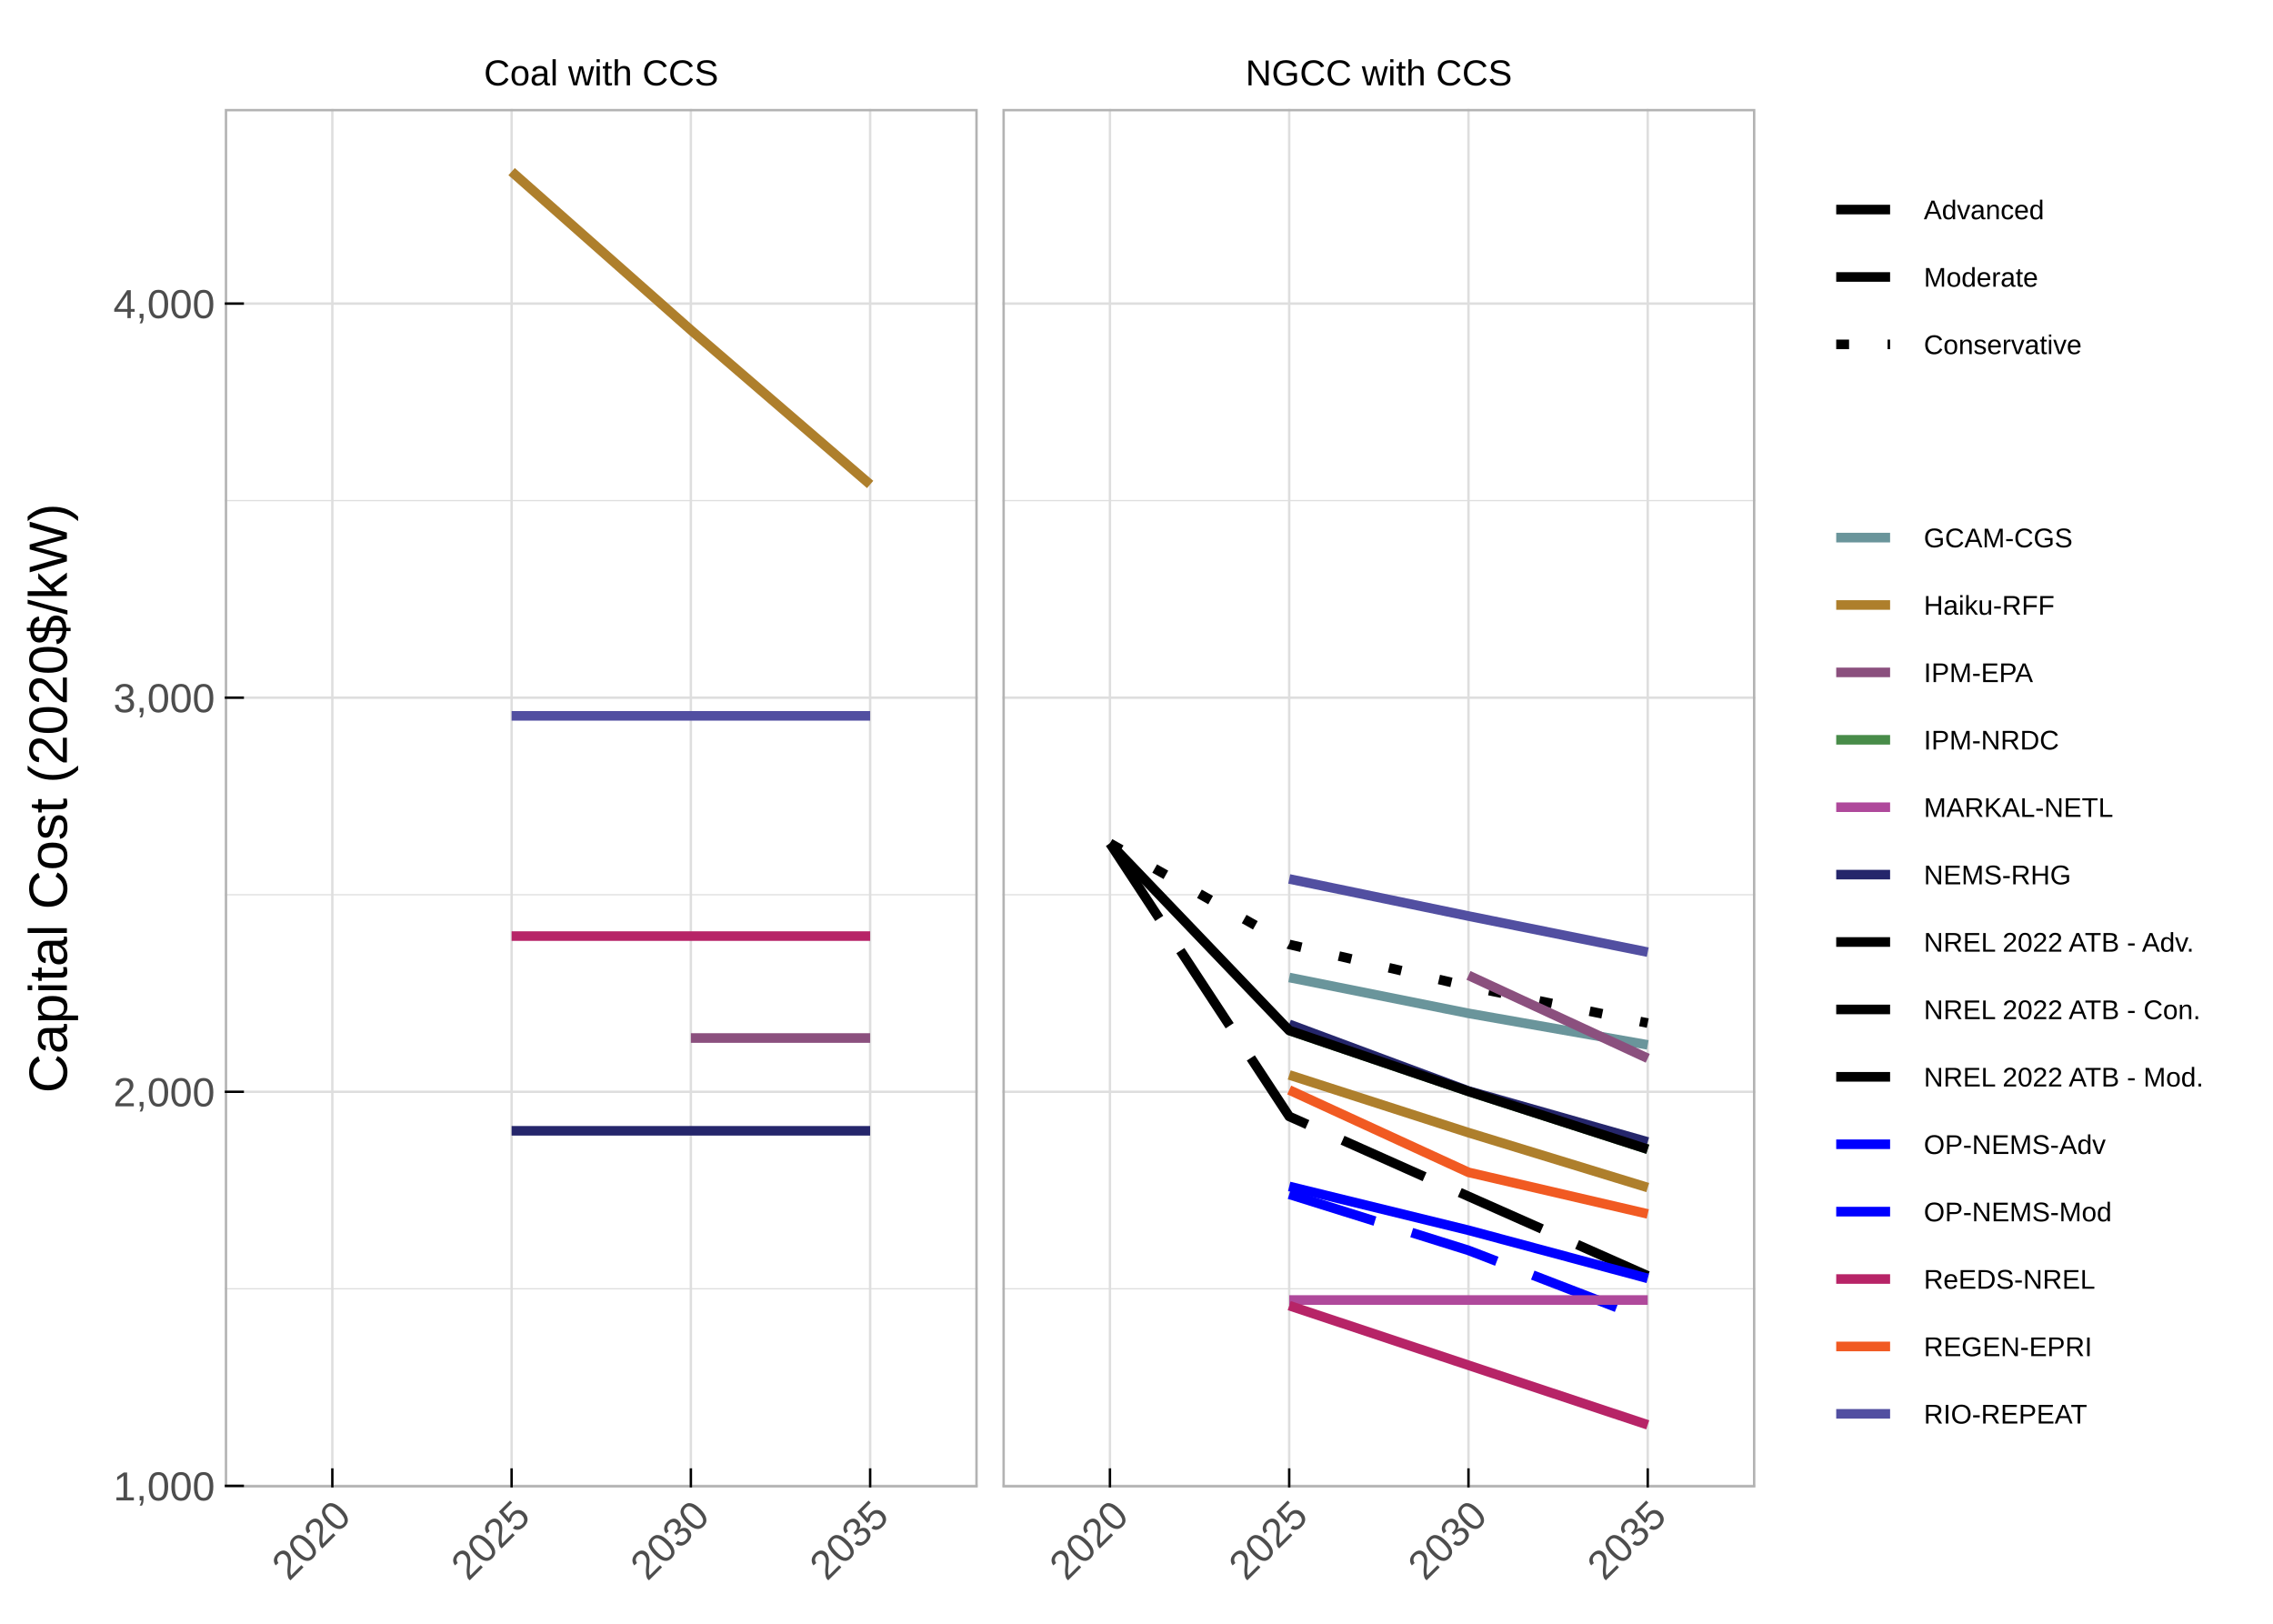
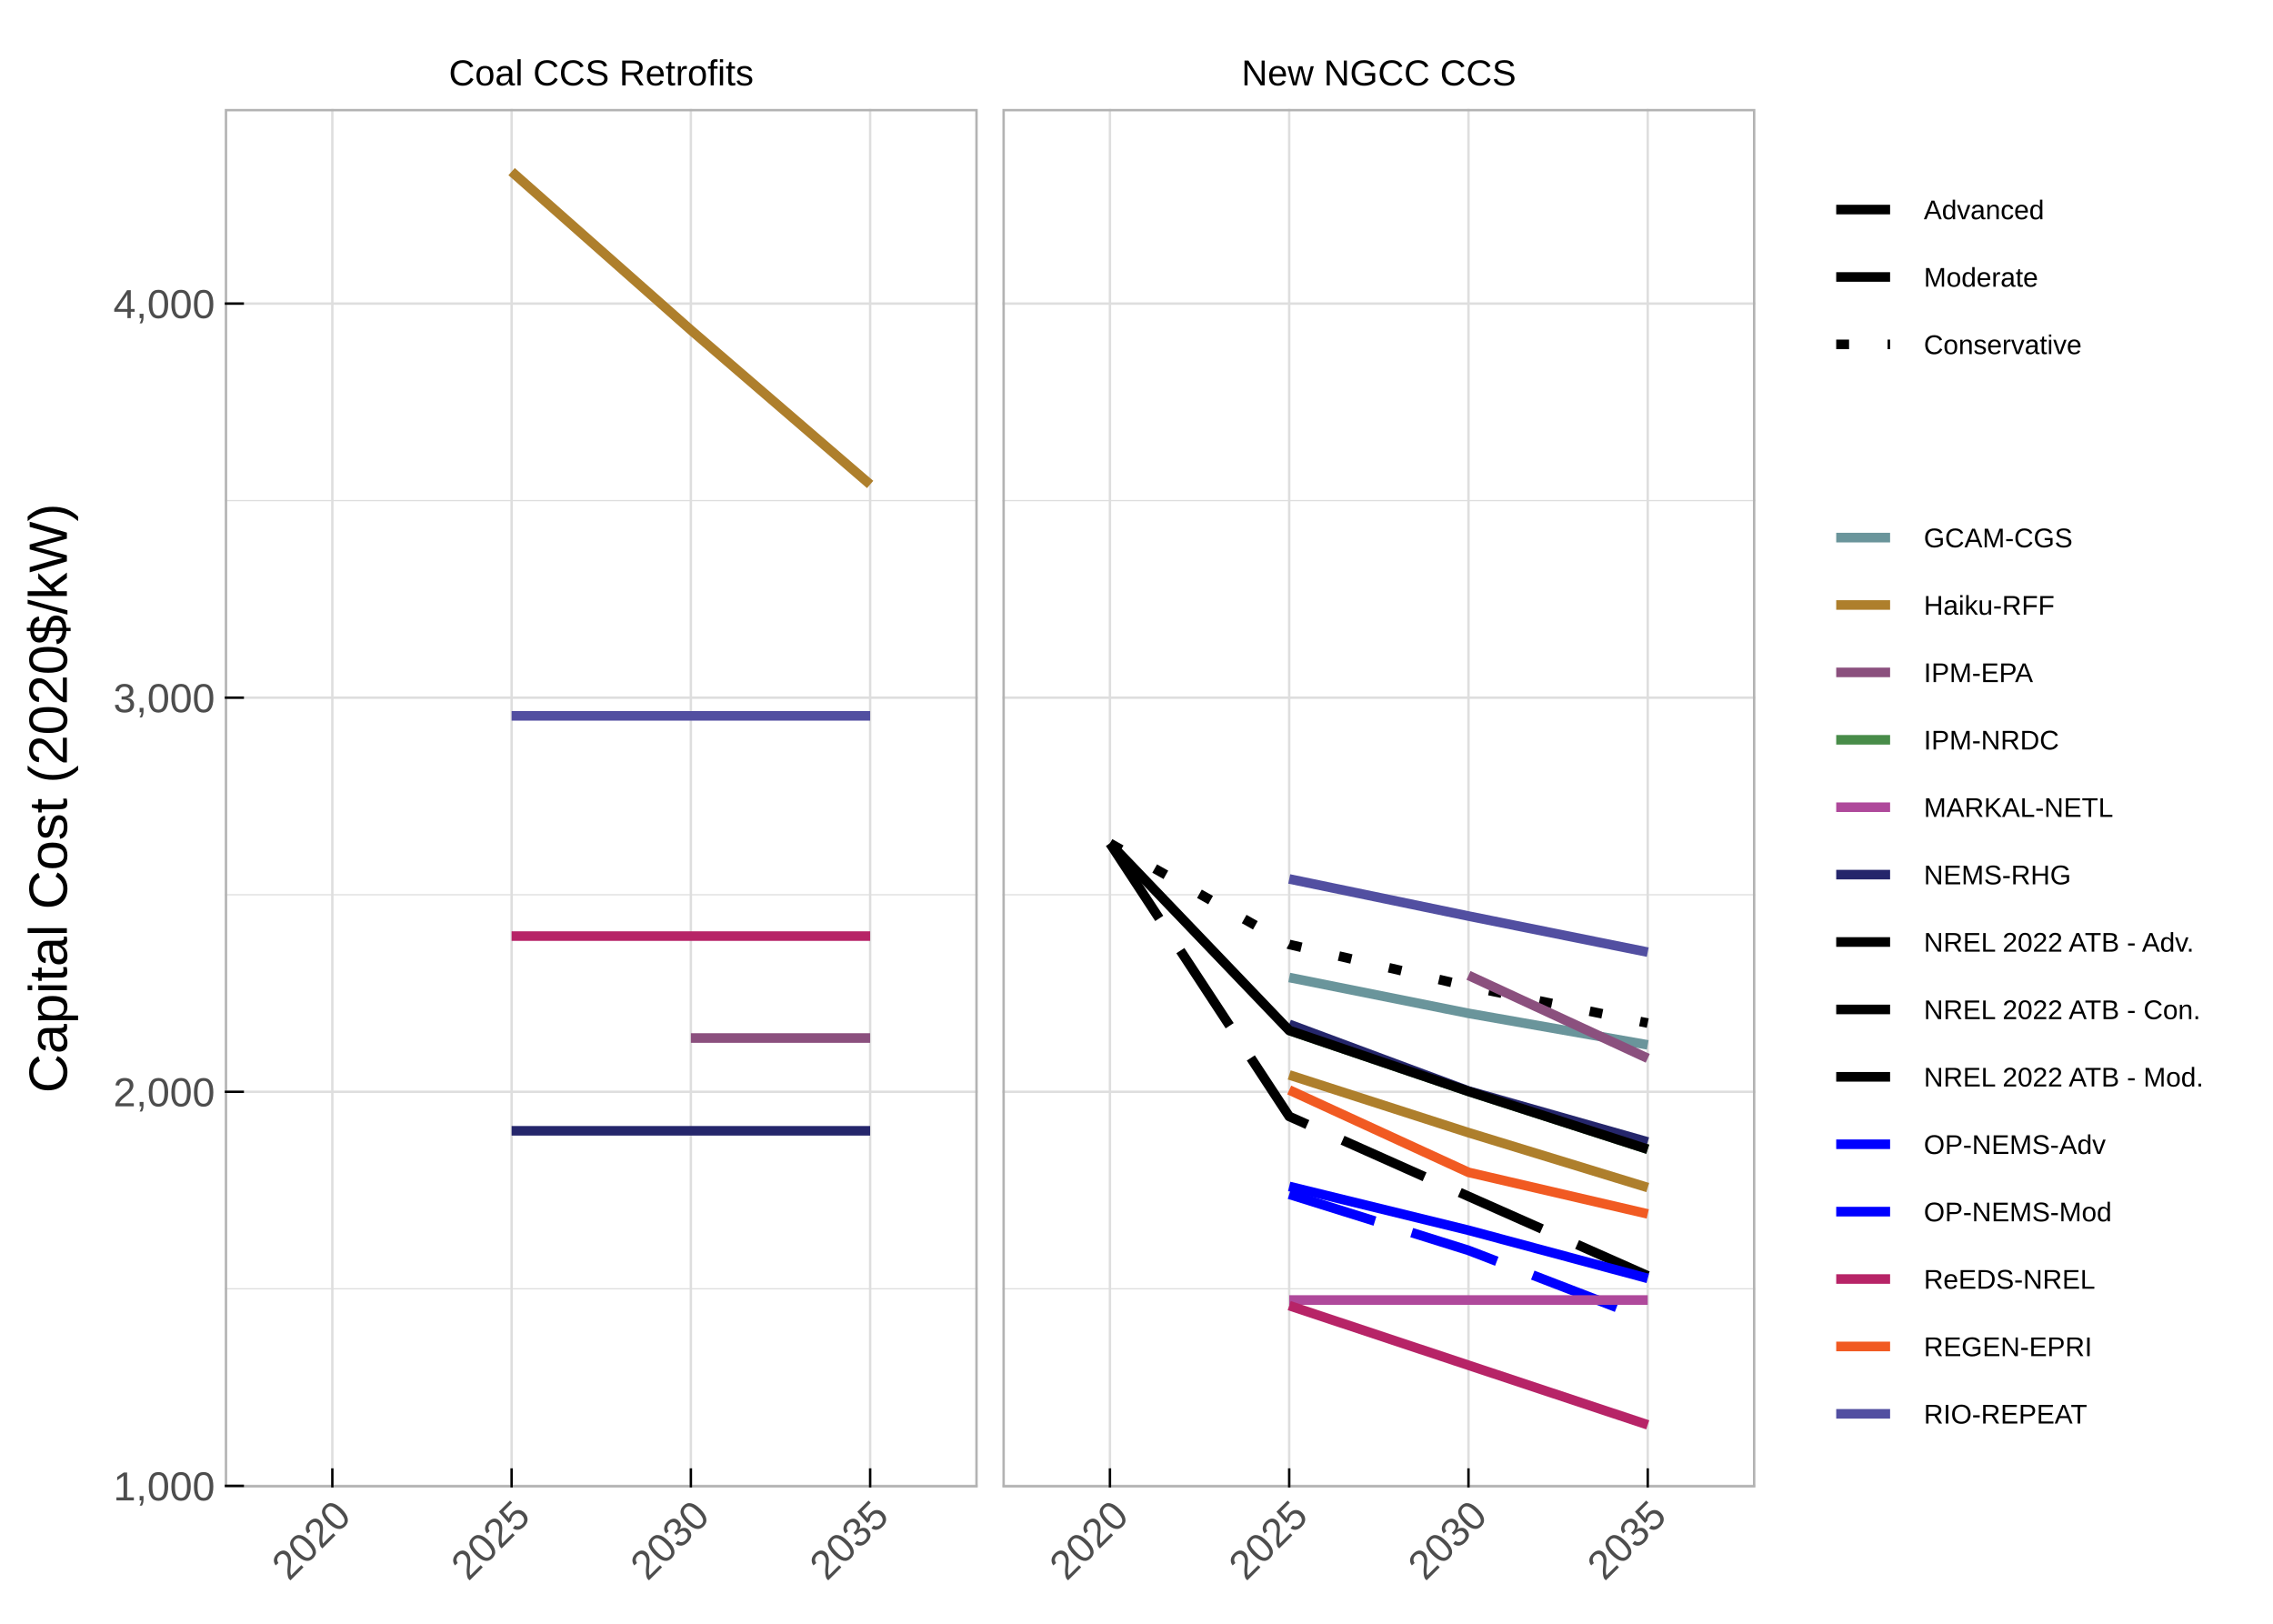
<svg xmlns="http://www.w3.org/2000/svg" class="svglite" width="504.00pt" height="360.00pt" viewBox="0 0 504.00 360.00">
  <defs>
    <style type="text/css">
    .svglite line, .svglite polyline, .svglite polygon, .svglite path, .svglite rect, .svglite circle {
      fill: none;
      stroke: #000000;
      stroke-linecap: round;
      stroke-linejoin: round;
      stroke-miterlimit: 10.00;
    }
    .svglite text {
      white-space: pre;
    }
  </style>
  </defs>
  <rect width="100%" height="100%" style="stroke: none; fill: #FFFFFF;" />
  <defs>
    <clipPath id="cpMC4wMHw1MDQuMDB8MC4wMHwzNjAuMDA=">
      <rect x="0.00" y="0.00" width="504.00" height="360.00" />
    </clipPath>
  </defs>
  <g clip-path="url(#cpMC4wMHw1MDQuMDB8MC4wMHwzNjAuMDA=)">
    <rect x="0" y="0" width="504.00" height="360.00" style="stroke-width: 1.07; stroke: #FFFFFF; fill: #FFFFFF;" />
  </g>
  <defs>
    <clipPath id="cpNDkuODR8MjE2Ljc5fDI0LjE1fDMyOS43OQ==">
      <rect x="49.84" y="24.15" width="166.95" height="305.64" />
    </clipPath>
  </defs>
  <g clip-path="url(#cpNDkuODR8MjE2Ljc5fDI0LjE1fDMyOS43OQ==)">
    <rect x="49.84" y="24.15" width="166.95" height="305.64" style="stroke-width: 1.07; stroke: none; fill: #FFFFFF;" />
    <polyline points="49.84,285.74 216.79,285.74 " style="stroke-width: 0.27; stroke: #DEDEDE; stroke-linecap: butt;" />
    <polyline points="49.84,198.37 216.79,198.37 " style="stroke-width: 0.27; stroke: #DEDEDE; stroke-linecap: butt;" />
    <polyline points="49.84,110.99 216.79,110.99 " style="stroke-width: 0.27; stroke: #DEDEDE; stroke-linecap: butt;" />
    <polyline points="49.84,329.43 216.79,329.43 " style="stroke-width: 0.53; stroke: #DEDEDE; stroke-linecap: butt;" />
    <polyline points="49.84,242.06 216.79,242.06 " style="stroke-width: 0.53; stroke: #DEDEDE; stroke-linecap: butt;" />
    <polyline points="49.84,154.68 216.79,154.68 " style="stroke-width: 0.53; stroke: #DEDEDE; stroke-linecap: butt;" />
    <polyline points="49.84,67.31 216.79,67.31 " style="stroke-width: 0.53; stroke: #DEDEDE; stroke-linecap: butt;" />
    <polyline points="73.69,329.79 73.69,24.15 " style="stroke-width: 0.53; stroke: #DEDEDE; stroke-linecap: butt;" />
    <polyline points="113.44,329.79 113.44,24.15 " style="stroke-width: 0.53; stroke: #DEDEDE; stroke-linecap: butt;" />
    <polyline points="153.19,329.79 153.19,24.15 " style="stroke-width: 0.53; stroke: #DEDEDE; stroke-linecap: butt;" />
    <polyline points="192.94,329.79 192.94,24.15 " style="stroke-width: 0.53; stroke: #DEDEDE; stroke-linecap: butt;" />
    <polyline points="113.44,38.05 153.19,73.18 192.94,107.41 " style="stroke-width: 2.13; stroke: #AE7F2C; stroke-linecap: butt;" />
    <polyline points="153.19,230.14 192.94,230.14 " style="stroke-width: 2.13; stroke: #8B507E; stroke-linecap: butt;" />
    <polyline points="113.44,250.71 153.19,250.71 192.94,250.71 " style="stroke-width: 2.13; stroke: #25266B; stroke-linecap: butt;" />
    <polyline points="113.44,207.54 153.19,207.54 192.94,207.54 " style="stroke-width: 2.13; stroke: #B72467; stroke-linecap: butt;" />
    <polyline points="113.44,158.71 153.19,158.71 192.94,158.71 " style="stroke-width: 2.13; stroke: #524FA1; stroke-linecap: butt;" />
    <rect x="49.84" y="24.15" width="166.95" height="305.64" style="stroke-width: 1.07; stroke: #B3B3B3;" />
  </g>
  <g clip-path="url(#cpMC4wMHw1MDQuMDB8MC4wMHwzNjAuMDA=)">
</g>
  <defs>
    <clipPath id="cpMjIyLjI3fDM4OS4yMXwyNC4xNXwzMjkuNzk=">
      <rect x="222.27" y="24.15" width="166.95" height="305.64" />
    </clipPath>
  </defs>
  <g clip-path="url(#cpMjIyLjI3fDM4OS4yMXwyNC4xNXwzMjkuNzk=)">
    <rect x="222.27" y="24.15" width="166.95" height="305.64" style="stroke-width: 1.07; stroke: none; fill: #FFFFFF;" />
    <polyline points="222.27,285.74 389.21,285.74 " style="stroke-width: 0.27; stroke: #DEDEDE; stroke-linecap: butt;" />
    <polyline points="222.27,198.37 389.21,198.37 " style="stroke-width: 0.27; stroke: #DEDEDE; stroke-linecap: butt;" />
    <polyline points="222.27,110.99 389.21,110.99 " style="stroke-width: 0.27; stroke: #DEDEDE; stroke-linecap: butt;" />
    <polyline points="222.27,329.43 389.21,329.43 " style="stroke-width: 0.53; stroke: #DEDEDE; stroke-linecap: butt;" />
    <polyline points="222.27,242.06 389.21,242.06 " style="stroke-width: 0.53; stroke: #DEDEDE; stroke-linecap: butt;" />
    <polyline points="222.27,154.68 389.21,154.68 " style="stroke-width: 0.53; stroke: #DEDEDE; stroke-linecap: butt;" />
    <polyline points="222.27,67.31 389.21,67.31 " style="stroke-width: 0.53; stroke: #DEDEDE; stroke-linecap: butt;" />
    <polyline points="246.11,329.79 246.11,24.15 " style="stroke-width: 0.53; stroke: #DEDEDE; stroke-linecap: butt;" />
    <polyline points="285.86,329.79 285.86,24.15 " style="stroke-width: 0.53; stroke: #DEDEDE; stroke-linecap: butt;" />
    <polyline points="325.61,329.79 325.61,24.15 " style="stroke-width: 0.53; stroke: #DEDEDE; stroke-linecap: butt;" />
    <polyline points="365.36,329.79 365.36,24.15 " style="stroke-width: 0.53; stroke: #DEDEDE; stroke-linecap: butt;" />
    <polyline points="246.11,186.97 285.86,247.52 325.61,265.25 365.36,282.87 " style="stroke-width: 2.13; stroke-dasharray: 19.92,8.54; stroke-linecap: butt;" />
    <polyline points="285.86,264.79 325.61,277.22 365.36,292.53 " style="stroke-width: 2.13; stroke: #0000FF; stroke-dasharray: 19.92,8.54; stroke-linecap: butt;" />
    <polyline points="246.11,186.97 285.86,209.39 325.61,218.69 365.36,226.83 " style="stroke-width: 2.13; stroke-dasharray: 2.85,8.54; stroke-linecap: butt;" />
    <polyline points="285.86,216.72 325.61,224.67 365.36,231.66 " style="stroke-width: 2.13; stroke: #6A959B; stroke-linecap: butt;" />
    <polyline points="285.86,238.32 325.61,251.12 365.36,263.29 " style="stroke-width: 2.13; stroke: #AE7F2C; stroke-linecap: butt;" />
    <polyline points="325.61,216.25 365.36,234.64 " style="stroke-width: 2.13; stroke: #8B507E; stroke-linecap: butt;" />
    <polyline points="285.86,228.46 325.61,241.97 365.36,254.80 " style="stroke-width: 2.13; stroke: #488C49; stroke-linecap: butt;" />
    <polyline points="285.86,288.23 325.61,288.23 365.36,288.23 " style="stroke-width: 2.13; stroke: #AF499B; stroke-linecap: butt;" />
    <polyline points="285.86,227.10 325.61,241.88 365.36,253.18 " style="stroke-width: 2.13; stroke: #25266B; stroke-linecap: butt;" />
    <polyline points="246.11,186.97 285.86,228.46 325.61,241.97 365.36,254.80 " style="stroke-width: 2.13; stroke-linecap: butt;" />
    <polyline points="285.86,263.04 325.61,272.76 365.36,283.43 " style="stroke-width: 2.13; stroke: #0000FF; stroke-linecap: butt;" />
    <polyline points="285.86,289.47 325.61,302.69 365.36,315.90 " style="stroke-width: 2.13; stroke: #B72467; stroke-linecap: butt;" />
    <polyline points="285.86,241.66 325.61,259.92 365.36,269.14 " style="stroke-width: 2.13; stroke: #F15A22; stroke-linecap: butt;" />
    <polyline points="285.86,194.87 325.61,203.10 365.36,211.10 " style="stroke-width: 2.13; stroke: #524FA1; stroke-linecap: butt;" />
    <rect x="222.27" y="24.15" width="166.95" height="305.64" style="stroke-width: 1.07; stroke: #B3B3B3;" />
  </g>
  <g clip-path="url(#cpMC4wMHw1MDQuMDB8MC4wMHwzNjAuMDA=)">
</g>
  <defs>
    <clipPath id="cpNDkuODR8MjE2Ljc5fDcuOTd8MjQuMTU=">
      <rect x="49.84" y="7.97" width="166.95" height="16.18" />
    </clipPath>
  </defs>
  <g clip-path="url(#cpNDkuODR8MjE2Ljc5fDcuOTd8MjQuMTU=)">
    <rect x="49.84" y="7.97" width="166.95" height="16.18" style="stroke-width: 2.13; stroke: none;" />
-     <text x="133.31" y="18.93" text-anchor="middle" style="font-size: 8.00px; font-family: &quot;Arial&quot;;" textLength="52.01px" lengthAdjust="spacingAndGlyphs">Coal with CCS</text>
+     <text x="133.31" y="18.93" text-anchor="middle" style="font-size: 8.00px; font-family: &quot;Arial&quot;;" textLength="67.58px" lengthAdjust="spacingAndGlyphs">Coal CCS Retrofits</text>
  </g>
  <g clip-path="url(#cpMC4wMHw1MDQuMDB8MC4wMHwzNjAuMDA=)">
</g>
  <defs>
    <clipPath id="cpMjIyLjI3fDM4OS4yMXw3Ljk3fDI0LjE1">
      <rect x="222.27" y="7.97" width="166.95" height="16.18" />
    </clipPath>
  </defs>
  <g clip-path="url(#cpMjIyLjI3fDM4OS4yMXw3Ljk3fDI0LjE1)">
    <rect x="222.27" y="7.97" width="166.95" height="16.18" style="stroke-width: 2.13; stroke: none;" />
-     <text x="305.74" y="18.93" text-anchor="middle" style="font-size: 8.00px; font-family: &quot;Arial&quot;;" textLength="59.10px" lengthAdjust="spacingAndGlyphs">NGCC with CCS</text>
+     <text x="305.74" y="18.93" text-anchor="middle" style="font-size: 8.00px; font-family: &quot;Arial&quot;;" textLength="60.88px" lengthAdjust="spacingAndGlyphs">New NGCC CCS</text>
  </g>
  <g clip-path="url(#cpMC4wMHw1MDQuMDB8MC4wMHwzNjAuMDA=)">
    <polyline points="73.69,325.54 73.69,329.79 " style="stroke-width: 0.53; stroke-linecap: butt;" />
    <polyline points="113.44,325.54 113.44,329.79 " style="stroke-width: 0.53; stroke-linecap: butt;" />
    <polyline points="153.19,325.54 153.19,329.79 " style="stroke-width: 0.53; stroke-linecap: butt;" />
    <polyline points="192.94,325.54 192.94,329.79 " style="stroke-width: 0.53; stroke-linecap: butt;" />
    <text transform="translate(78.24,336.54) rotate(-45)" text-anchor="end" style="font-size: 9.00px;fill: #4D4D4D; font-family: &quot;Arial&quot;;" textLength="20.02px" lengthAdjust="spacingAndGlyphs">2020</text>
    <text transform="translate(117.99,336.54) rotate(-45)" text-anchor="end" style="font-size: 9.00px;fill: #4D4D4D; font-family: &quot;Arial&quot;;" textLength="20.02px" lengthAdjust="spacingAndGlyphs">2025</text>
    <text transform="translate(157.74,336.54) rotate(-45)" text-anchor="end" style="font-size: 9.00px;fill: #4D4D4D; font-family: &quot;Arial&quot;;" textLength="20.02px" lengthAdjust="spacingAndGlyphs">2030</text>
    <text transform="translate(197.49,336.54) rotate(-45)" text-anchor="end" style="font-size: 9.00px;fill: #4D4D4D; font-family: &quot;Arial&quot;;" textLength="20.02px" lengthAdjust="spacingAndGlyphs">2035</text>
    <polyline points="246.11,325.54 246.11,329.79 " style="stroke-width: 0.53; stroke-linecap: butt;" />
    <polyline points="285.86,325.54 285.86,329.79 " style="stroke-width: 0.53; stroke-linecap: butt;" />
    <polyline points="325.61,325.54 325.61,329.79 " style="stroke-width: 0.53; stroke-linecap: butt;" />
    <polyline points="365.36,325.54 365.36,329.79 " style="stroke-width: 0.53; stroke-linecap: butt;" />
    <text transform="translate(250.67,336.54) rotate(-45)" text-anchor="end" style="font-size: 9.00px;fill: #4D4D4D; font-family: &quot;Arial&quot;;" textLength="20.02px" lengthAdjust="spacingAndGlyphs">2020</text>
    <text transform="translate(290.42,336.54) rotate(-45)" text-anchor="end" style="font-size: 9.00px;fill: #4D4D4D; font-family: &quot;Arial&quot;;" textLength="20.02px" lengthAdjust="spacingAndGlyphs">2025</text>
    <text transform="translate(330.17,336.54) rotate(-45)" text-anchor="end" style="font-size: 9.00px;fill: #4D4D4D; font-family: &quot;Arial&quot;;" textLength="20.02px" lengthAdjust="spacingAndGlyphs">2030</text>
    <text transform="translate(369.92,336.54) rotate(-45)" text-anchor="end" style="font-size: 9.00px;fill: #4D4D4D; font-family: &quot;Arial&quot;;" textLength="20.02px" lengthAdjust="spacingAndGlyphs">2035</text>
    <text x="47.65" y="332.65" text-anchor="end" style="font-size: 9.00px;fill: #4D4D4D; font-family: &quot;Arial&quot;;" textLength="22.51px" lengthAdjust="spacingAndGlyphs">1,000</text>
    <text x="47.65" y="245.28" text-anchor="end" style="font-size: 9.00px;fill: #4D4D4D; font-family: &quot;Arial&quot;;" textLength="22.51px" lengthAdjust="spacingAndGlyphs">2,000</text>
    <text x="47.65" y="157.90" text-anchor="end" style="font-size: 9.00px;fill: #4D4D4D; font-family: &quot;Arial&quot;;" textLength="22.51px" lengthAdjust="spacingAndGlyphs">3,000</text>
    <text x="47.65" y="70.53" text-anchor="end" style="font-size: 9.00px;fill: #4D4D4D; font-family: &quot;Arial&quot;;" textLength="22.51px" lengthAdjust="spacingAndGlyphs">4,000</text>
    <polyline points="54.09,329.43 49.84,329.43 " style="stroke-width: 0.53; stroke-linecap: butt;" />
    <polyline points="54.09,242.06 49.84,242.06 " style="stroke-width: 0.53; stroke-linecap: butt;" />
    <polyline points="54.09,154.68 49.84,154.68 " style="stroke-width: 0.53; stroke-linecap: butt;" />
    <polyline points="54.09,67.31 49.84,67.31 " style="stroke-width: 0.53; stroke-linecap: butt;" />
    <text transform="translate(14.83,242.34) rotate(-90)" style="font-size: 12.00px; font-family: &quot;Arial&quot;;" textLength="130.73px" lengthAdjust="spacingAndGlyphs">Capital Cost (2020$/kW)</text>
    <rect x="400.17" y="27.53" width="66.88" height="61.77" style="stroke-width: 1.07; stroke: none; fill: #FFFFFF;" />
    <rect x="405.65" y="38.99" width="14.94" height="14.94" style="stroke-width: 1.07; stroke: none; fill: #FFFFFF;" />
    <line x1="407.15" y1="46.46" x2="419.10" y2="46.46" style="stroke-width: 2.13; stroke-dasharray: 19.92,8.54; stroke-linecap: butt;" />
    <rect x="405.65" y="53.94" width="14.94" height="14.94" style="stroke-width: 1.07; stroke: none; fill: #FFFFFF;" />
    <line x1="407.15" y1="61.41" x2="419.10" y2="61.41" style="stroke-width: 2.13; stroke-linecap: butt;" />
    <rect x="405.65" y="68.88" width="14.94" height="14.94" style="stroke-width: 1.07; stroke: none; fill: #FFFFFF;" />
    <line x1="407.15" y1="76.35" x2="419.10" y2="76.35" style="stroke-width: 2.13; stroke-dasharray: 2.85,8.54; stroke-linecap: butt;" />
    <text x="426.57" y="48.61" style="font-size: 6.00px; font-family: &quot;Arial&quot;;" textLength="26.68px" lengthAdjust="spacingAndGlyphs">Advanced</text>
    <text x="426.57" y="63.56" style="font-size: 6.00px; font-family: &quot;Arial&quot;;" textLength="25.32px" lengthAdjust="spacingAndGlyphs">Moderate</text>
    <text x="426.57" y="78.50" style="font-size: 6.00px; font-family: &quot;Arial&quot;;" textLength="35.00px" lengthAdjust="spacingAndGlyphs">Conservative</text>
    <rect x="400.17" y="100.26" width="93.87" height="226.15" style="stroke-width: 1.07; stroke: none; fill: #FFFFFF;" />
    <rect x="405.65" y="111.72" width="14.94" height="14.94" style="stroke-width: 1.07; stroke: none; fill: #FFFFFF;" />
    <line x1="407.15" y1="119.19" x2="419.10" y2="119.19" style="stroke-width: 2.13; stroke: #6A959B; stroke-linecap: butt;" />
    <rect x="405.65" y="126.66" width="14.94" height="14.94" style="stroke-width: 1.07; stroke: none; fill: #FFFFFF;" />
    <line x1="407.15" y1="134.13" x2="419.10" y2="134.13" style="stroke-width: 2.13; stroke: #AE7F2C; stroke-linecap: butt;" />
    <rect x="405.65" y="141.61" width="14.94" height="14.94" style="stroke-width: 1.07; stroke: none; fill: #FFFFFF;" />
    <line x1="407.15" y1="149.08" x2="419.10" y2="149.08" style="stroke-width: 2.13; stroke: #8B507E; stroke-linecap: butt;" />
    <rect x="405.65" y="156.55" width="14.94" height="14.94" style="stroke-width: 1.07; stroke: none; fill: #FFFFFF;" />
    <line x1="407.15" y1="164.02" x2="419.10" y2="164.02" style="stroke-width: 2.13; stroke: #488C49; stroke-linecap: butt;" />
    <rect x="405.65" y="171.49" width="14.94" height="14.94" style="stroke-width: 1.07; stroke: none; fill: #FFFFFF;" />
    <line x1="407.15" y1="178.97" x2="419.10" y2="178.97" style="stroke-width: 2.13; stroke: #AF499B; stroke-linecap: butt;" />
    <rect x="405.65" y="186.44" width="14.94" height="14.94" style="stroke-width: 1.07; stroke: none; fill: #FFFFFF;" />
    <line x1="407.15" y1="193.91" x2="419.10" y2="193.91" style="stroke-width: 2.13; stroke: #25266B; stroke-linecap: butt;" />
    <rect x="405.65" y="201.38" width="14.94" height="14.94" style="stroke-width: 1.07; stroke: none; fill: #FFFFFF;" />
    <line x1="407.15" y1="208.85" x2="419.10" y2="208.85" style="stroke-width: 2.13; stroke-linecap: butt;" />
    <rect x="405.65" y="216.33" width="14.94" height="14.94" style="stroke-width: 1.07; stroke: none; fill: #FFFFFF;" />
    <line x1="407.15" y1="223.80" x2="419.10" y2="223.80" style="stroke-width: 2.13; stroke-linecap: butt;" />
    <rect x="405.65" y="231.27" width="14.94" height="14.94" style="stroke-width: 1.07; stroke: none; fill: #FFFFFF;" />
    <line x1="407.15" y1="238.74" x2="419.10" y2="238.74" style="stroke-width: 2.13; stroke-linecap: butt;" />
    <rect x="405.65" y="246.21" width="14.94" height="14.94" style="stroke-width: 1.07; stroke: none; fill: #FFFFFF;" />
    <line x1="407.15" y1="253.69" x2="419.10" y2="253.69" style="stroke-width: 2.13; stroke: #0000FF; stroke-linecap: butt;" />
    <rect x="405.65" y="261.16" width="14.94" height="14.94" style="stroke-width: 1.07; stroke: none; fill: #FFFFFF;" />
    <line x1="407.15" y1="268.63" x2="419.10" y2="268.63" style="stroke-width: 2.13; stroke: #0000FF; stroke-linecap: butt;" />
    <rect x="405.65" y="276.10" width="14.94" height="14.94" style="stroke-width: 1.07; stroke: none; fill: #FFFFFF;" />
    <line x1="407.15" y1="283.57" x2="419.10" y2="283.57" style="stroke-width: 2.13; stroke: #B72467; stroke-linecap: butt;" />
    <rect x="405.65" y="291.05" width="14.94" height="14.94" style="stroke-width: 1.07; stroke: none; fill: #FFFFFF;" />
    <line x1="407.15" y1="298.52" x2="419.10" y2="298.52" style="stroke-width: 2.13; stroke: #F15A22; stroke-linecap: butt;" />
    <rect x="405.65" y="305.99" width="14.94" height="14.94" style="stroke-width: 1.07; stroke: none; fill: #FFFFFF;" />
    <line x1="407.15" y1="313.46" x2="419.10" y2="313.46" style="stroke-width: 2.13; stroke: #524FA1; stroke-linecap: butt;" />
    <text x="426.57" y="121.34" style="font-size: 6.00px; font-family: &quot;Arial&quot;;" textLength="33.00px" lengthAdjust="spacingAndGlyphs">GCAM-CGS</text>
    <text x="426.57" y="136.28" style="font-size: 6.00px; font-family: &quot;Arial&quot;;" textLength="28.99px" lengthAdjust="spacingAndGlyphs">Haiku-RFF</text>
    <text x="426.57" y="151.23" style="font-size: 6.00px; font-family: &quot;Arial&quot;;" textLength="24.22px" lengthAdjust="spacingAndGlyphs">IPM-EPA</text>
    <text x="426.57" y="166.17" style="font-size: 6.00px; font-family: &quot;Arial&quot;;" textLength="30.00px" lengthAdjust="spacingAndGlyphs">IPM-NRDC</text>
    <text x="426.57" y="181.12" style="font-size: 6.00px; font-family: &quot;Arial&quot;;" textLength="42.00px" lengthAdjust="spacingAndGlyphs">MARKAL-NETL</text>
    <text x="426.57" y="196.06" style="font-size: 6.00px; font-family: &quot;Arial&quot;;" textLength="32.67px" lengthAdjust="spacingAndGlyphs">NEMS-RHG</text>
    <text x="426.57" y="211.00" style="font-size: 6.00px; font-family: &quot;Arial&quot;;" textLength="59.88px" lengthAdjust="spacingAndGlyphs">NREL 2022 ATB - Adv.</text>
    <text x="426.57" y="225.95" style="font-size: 6.00px; font-family: &quot;Arial&quot;;" textLength="61.32px" lengthAdjust="spacingAndGlyphs">NREL 2022 ATB - Con.</text>
    <text x="426.57" y="240.89" style="font-size: 6.00px; font-family: &quot;Arial&quot;;" textLength="61.98px" lengthAdjust="spacingAndGlyphs">NREL 2022 ATB - Mod.</text>
    <text x="426.57" y="255.84" style="font-size: 6.00px; font-family: &quot;Arial&quot;;" textLength="40.33px" lengthAdjust="spacingAndGlyphs">OP-NEMS-Adv</text>
    <text x="426.57" y="270.78" style="font-size: 6.00px; font-family: &quot;Arial&quot;;" textLength="41.66px" lengthAdjust="spacingAndGlyphs">OP-NEMS-Mod</text>
    <text x="426.57" y="285.72" style="font-size: 6.00px; font-family: &quot;Arial&quot;;" textLength="38.01px" lengthAdjust="spacingAndGlyphs">ReEDS-NREL</text>
    <text x="426.57" y="300.67" style="font-size: 6.00px; font-family: &quot;Arial&quot;;" textLength="37.34px" lengthAdjust="spacingAndGlyphs">REGEN-EPRI</text>
    <text x="426.57" y="315.61" style="font-size: 6.00px; font-family: &quot;Arial&quot;;" textLength="36.22px" lengthAdjust="spacingAndGlyphs">RIO-REPEAT</text>
  </g>
</svg>
